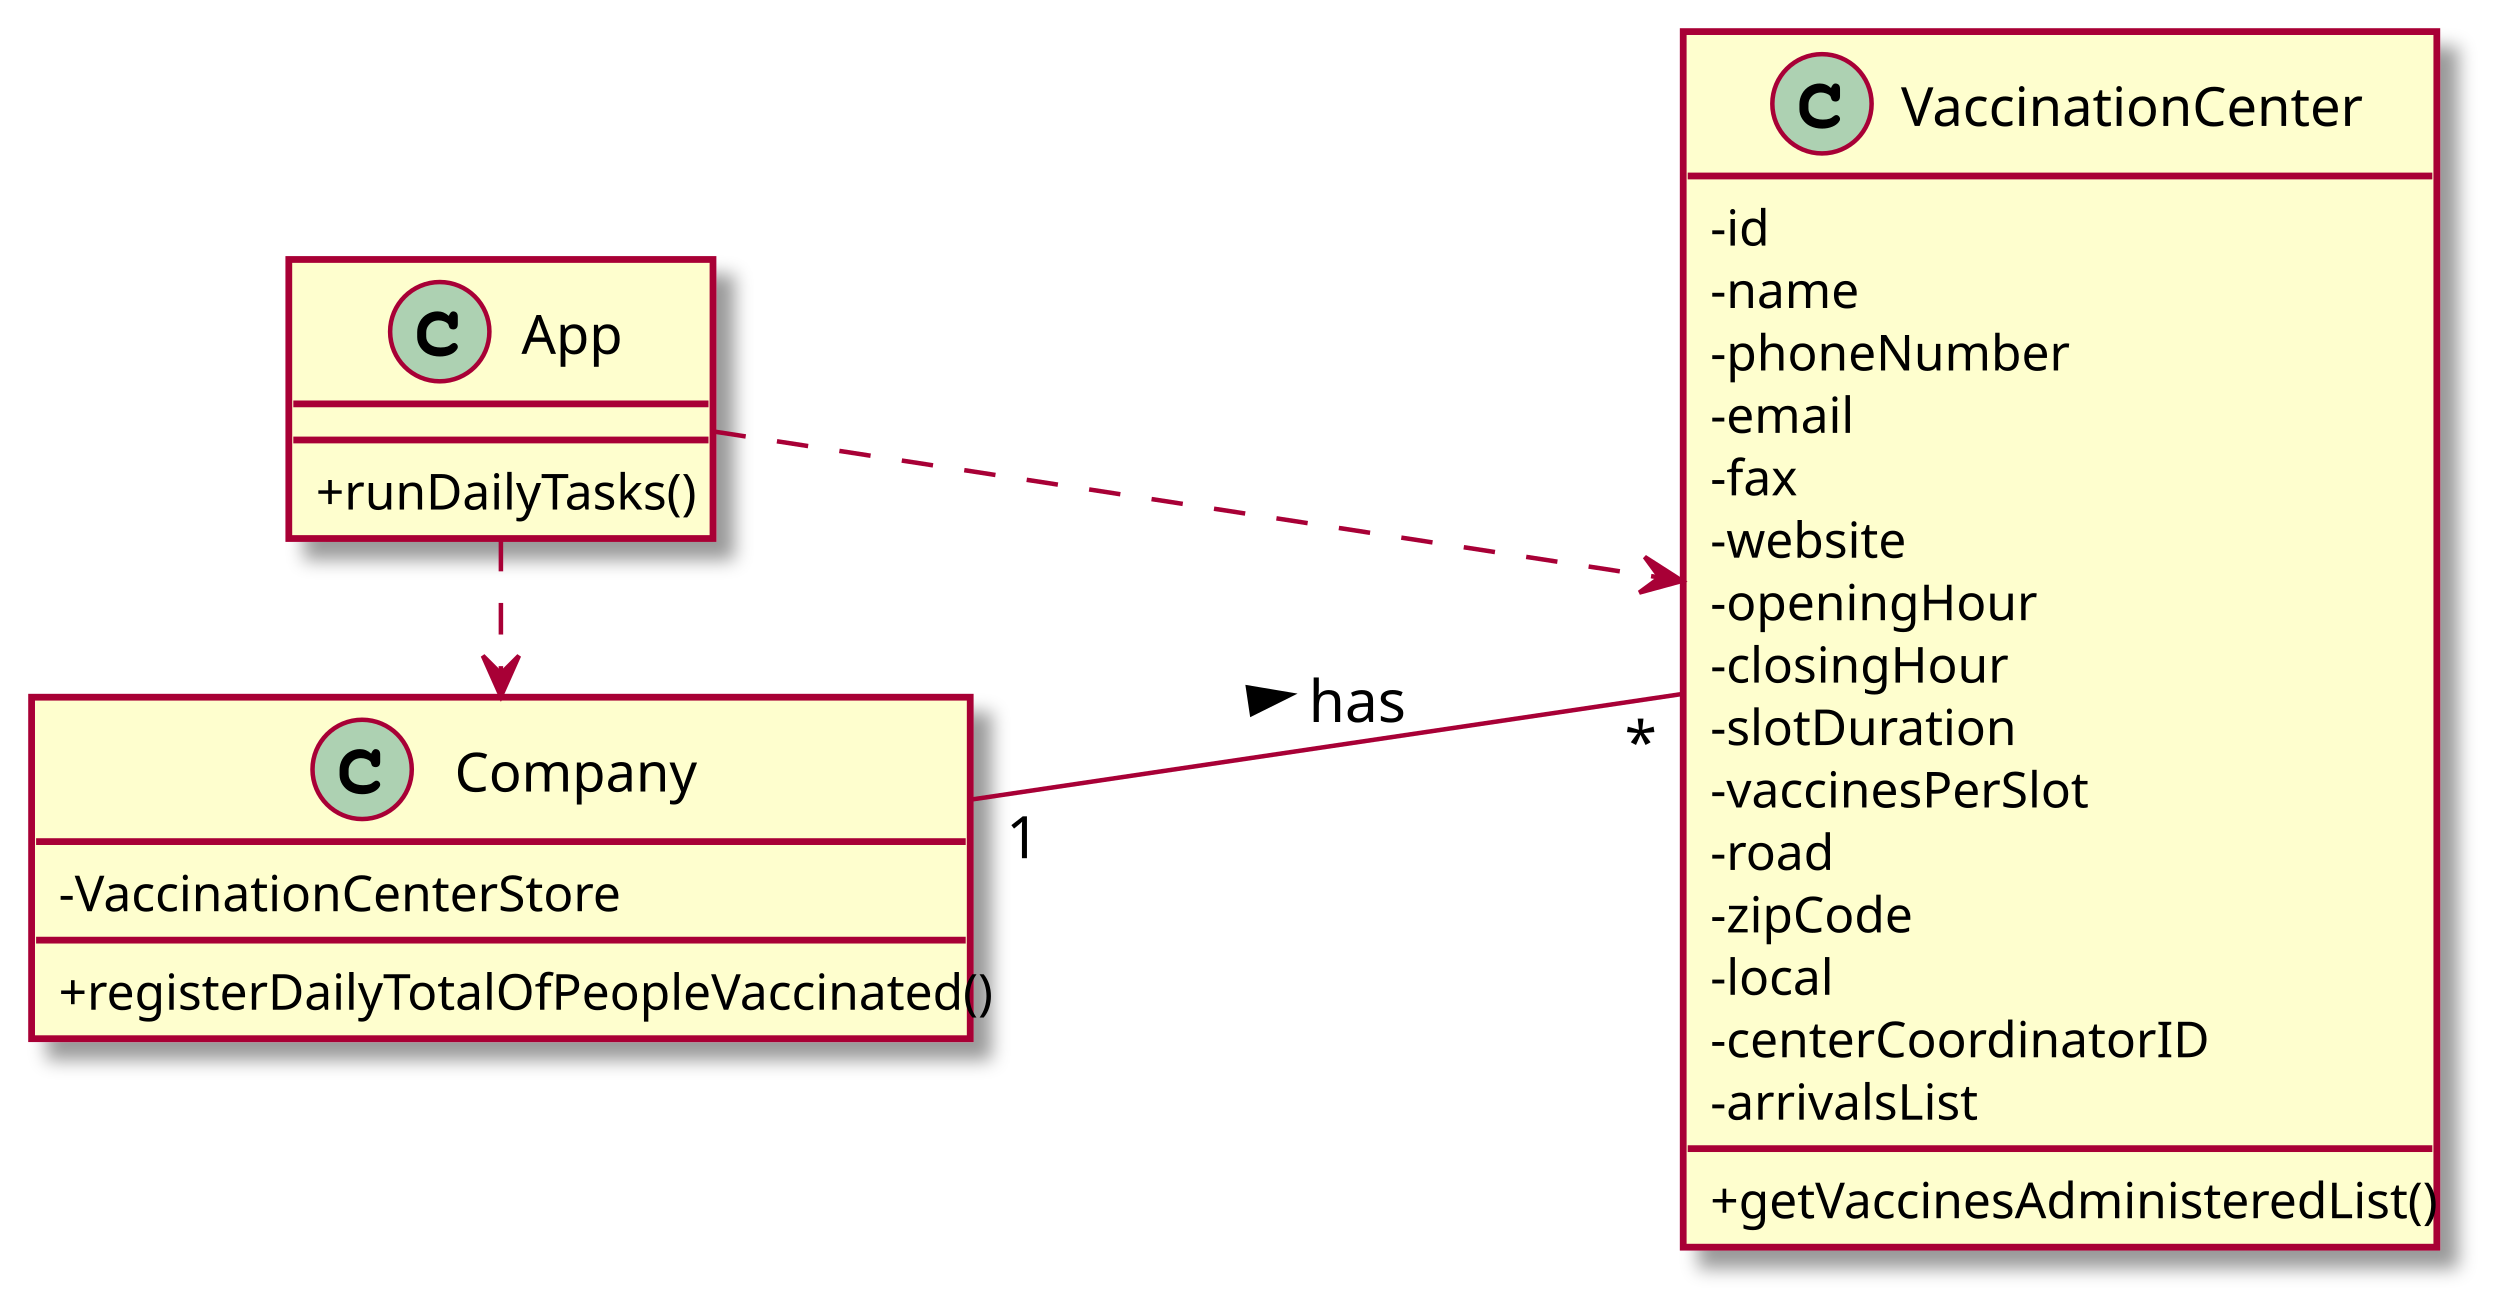
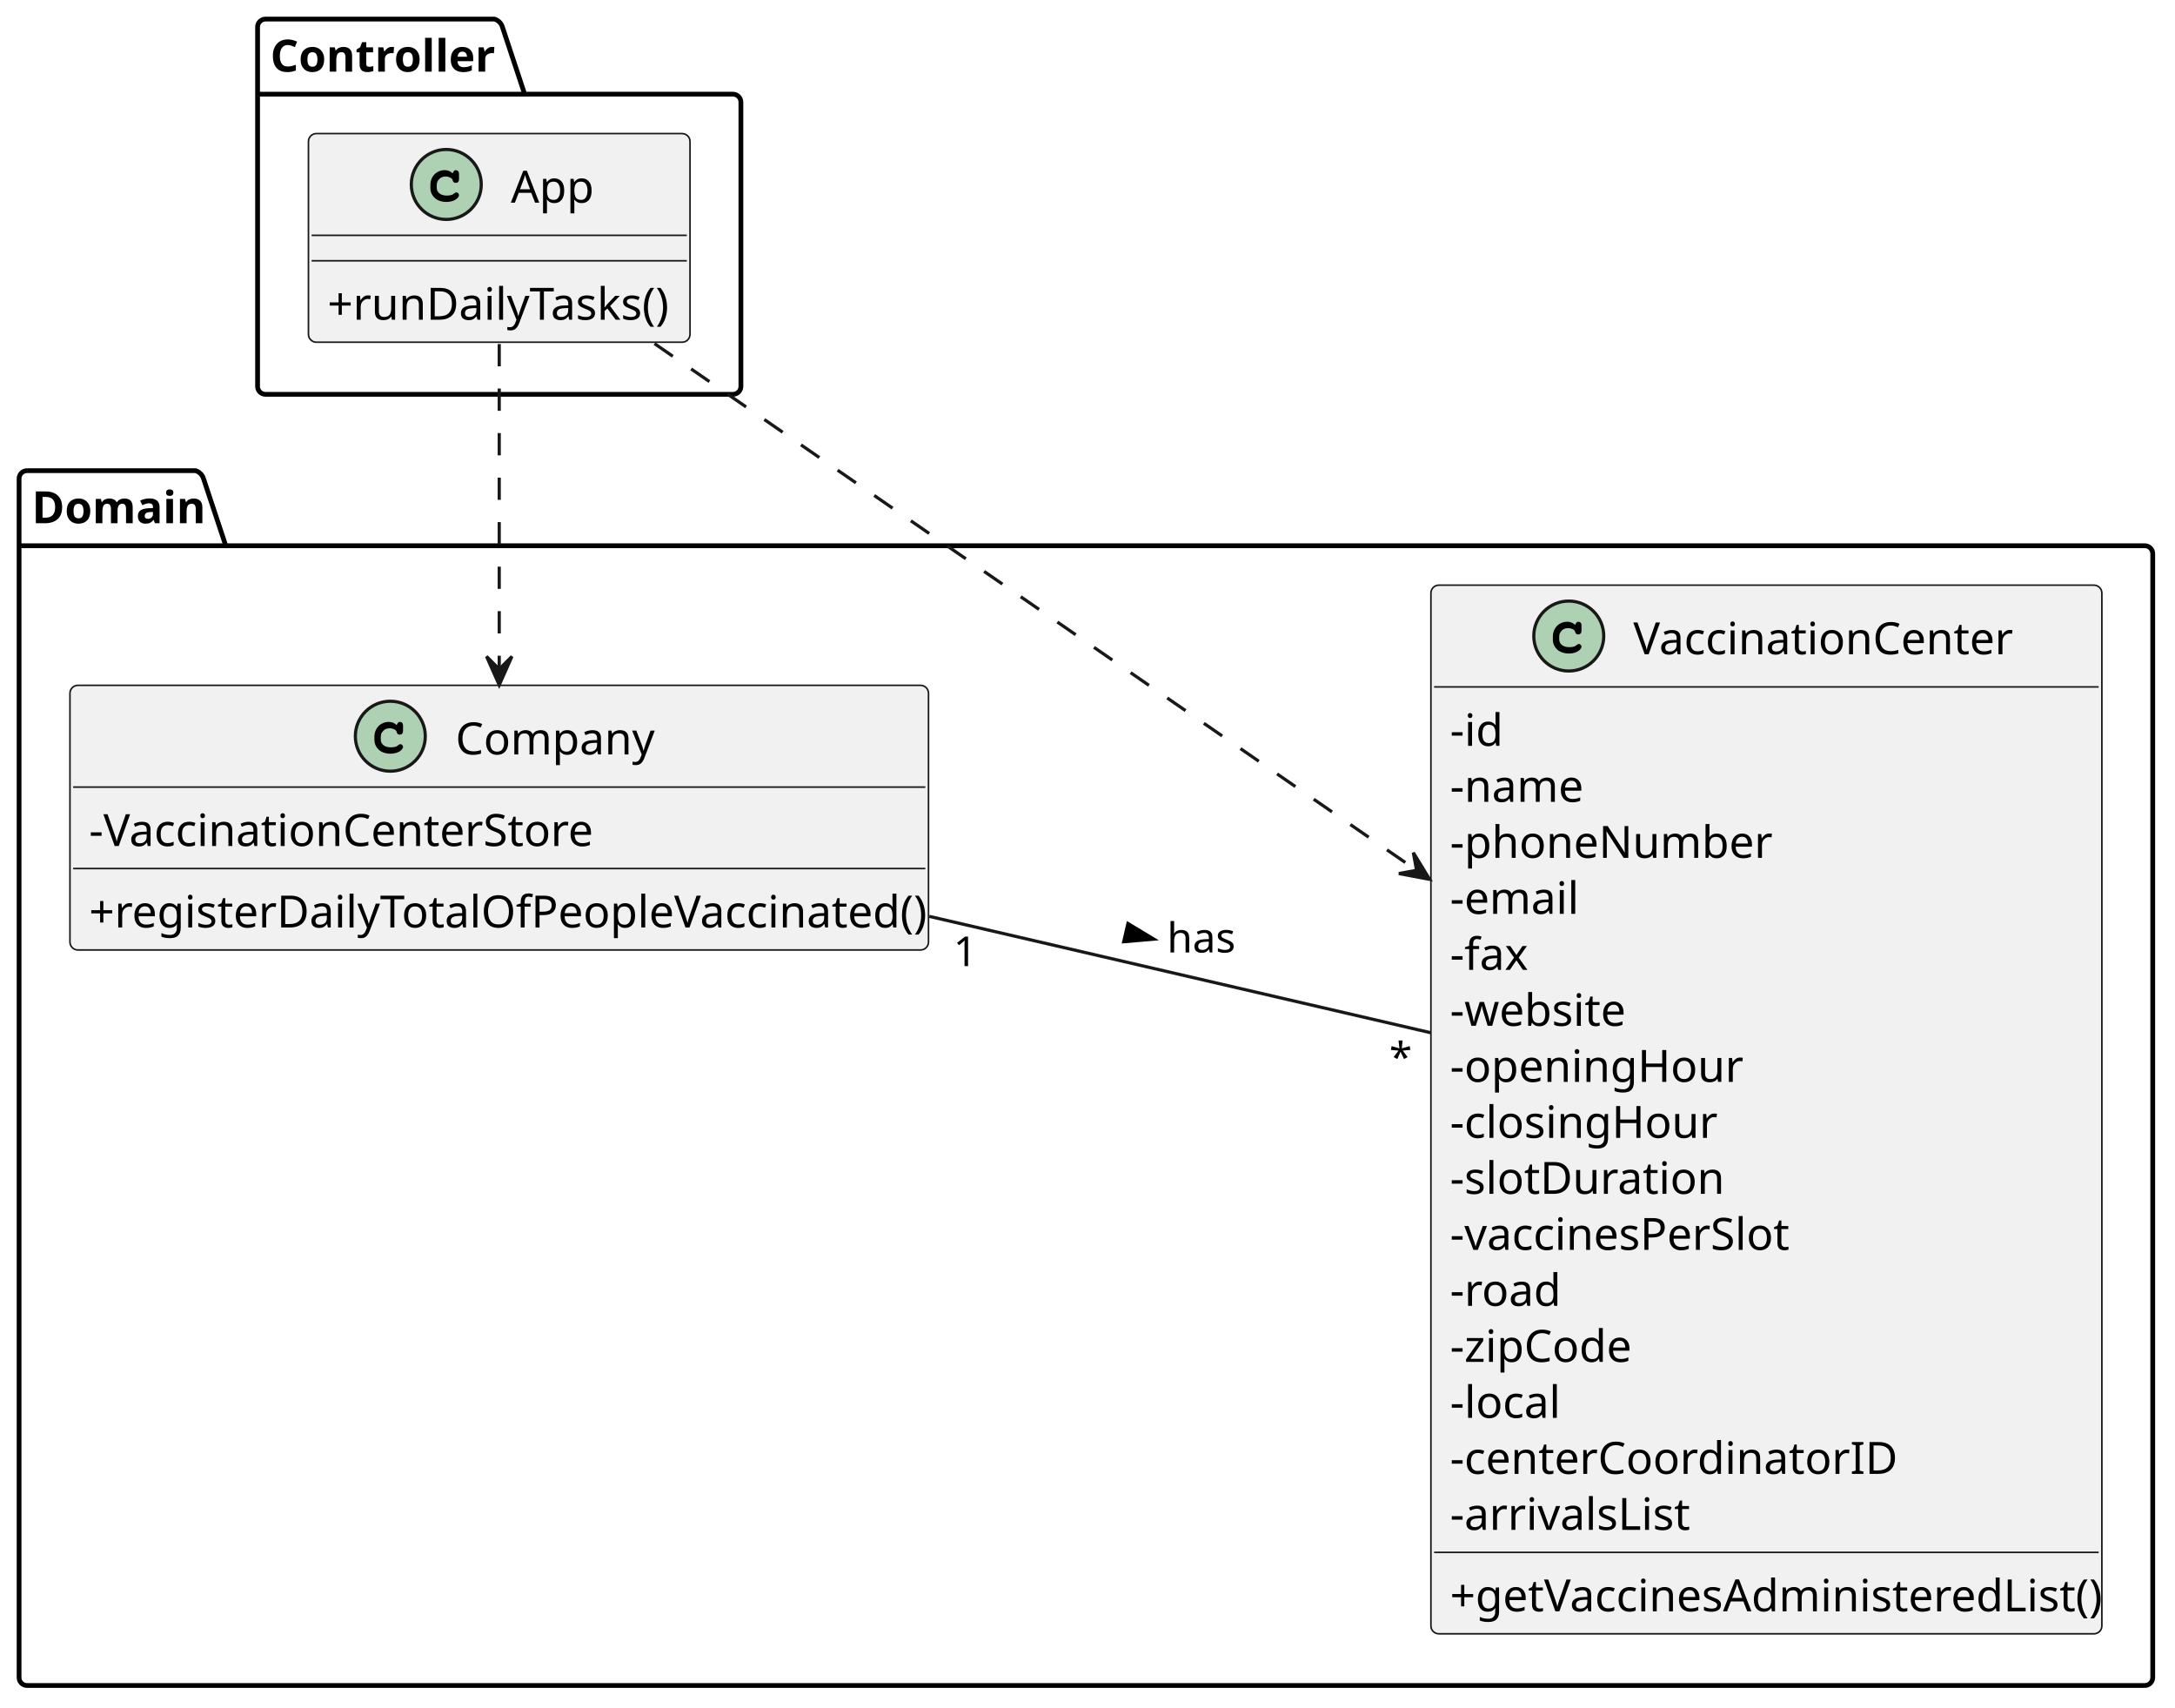
- <svg xmlns="http://www.w3.org/2000/svg" contentScriptType="application/ecmascript" contentStyleType="text/css" height="290px" preserveAspectRatio="none" style="width:554px;height:290px;background:#FFFFFF;" version="1.1" viewBox="0 0 554 290" width="554px" zoomAndPan="magnify">
-   <defs>
-     <filter height="300%" id="fl9aqfd7n7ga9" width="300%" x="-1" y="-1">
-       <feGaussianBlur result="blurOut" stdDeviation="2.0" />
-       <feColorMatrix in="blurOut" result="blurOut2" type="matrix" values="0 0 0 0 0 0 0 0 0 0 0 0 0 0 0 0 0 0 .4 0" />
-       <feOffset dx="4.0" dy="4.0" in="blurOut2" result="blurOut3" />
-       <feBlend in="SourceGraphic" in2="blurOut3" mode="normal" />
-     </filter>
-   </defs>
+ <svg xmlns="http://www.w3.org/2000/svg" contentStyleType="text/css" height="537px" preserveAspectRatio="none" style="width:684px;height:537px;background:#FFFFFF;" version="1.1" viewBox="0 0 684 537" width="684px" zoomAndPan="magnify">
+   <defs />
  <g>
-     <rect codeLine="6" fill="#FEFECE" filter="url(#fl9aqfd7n7ga9)" height="61.836" id="App" style="stroke:#A80036;stroke-width:1.5;" width="94" x="64" y="57.5" />
-     <ellipse cx="97.45" cy="73.5" fill="#ADD1B2" rx="11" ry="11" style="stroke:#A80036;stroke-width:1.0;" />
-     <path d="M99.45,70 Q99.653,69.5 99.888,69.25 Q100.122,69 100.388,69 Q100.856,69 101.153,69.281 Q101.45,69.562 101.45,70.219 L101.45,71.781 Q101.45,72.438 101.169,72.719 Q100.888,73 100.45,73 Q100.059,73 99.809,72.828 Q99.559,72.656 99.45,72.203 Q99.403,71.891 99.231,71.719 Q98.919,71.391 98.356,71.203 Q97.794,71 97.231,71 Q96.528,71 95.934,71.281 Q95.356,71.562 94.903,72.188 Q94.45,72.812 94.45,73.672 L94.45,74.594 Q94.45,75.625 95.294,76.312 Q96.138,77 97.638,77 Q98.528,77 99.153,76.797 Q99.513,76.688 99.919,76.328 Q100.184,76.125 100.325,76.062 Q100.466,76 100.638,76 Q100.966,76 101.2,76.266 Q101.45,76.516 101.45,76.875 Q101.45,77.219 101.106,77.625 Q100.606,78.219 99.809,78.547 Q98.763,79 97.481,79 Q95.981,79 94.778,78.406 Q93.809,77.938 93.122,76.922 Q92.45,75.906 92.45,74.703 L92.45,73.609 Q92.45,72.359 93.044,71.266 Q93.653,70.172 94.7,69.594 Q95.763,69 96.95,69 Q97.669,69 98.294,69.25 Q98.919,69.5 99.45,70 Z " fill="#000000" />
-     <text fill="#000000" font-family="sans-serif" font-size="12" lengthAdjust="spacing" textLength="21" x="115.55" y="78.41">App</text>
-     <line style="stroke:#A80036;stroke-width:1.5;" x1="65" x2="157" y1="89.5" y2="89.5" />
-     <line style="stroke:#A80036;stroke-width:1.5;" x1="65" x2="157" y1="97.5" y2="97.5" />
-     <text fill="#000000" font-family="sans-serif" font-size="11" lengthAdjust="spacing" textLength="82" x="70" y="112.919">+runDailyTasks()</text>
-     <rect codeLine="10" fill="#FEFECE" filter="url(#fl9aqfd7n7ga9)" height="269.375" id="VaccinationCenter" style="stroke:#A80036;stroke-width:1.5;" width="167" x="373" y="7" />
-     <ellipse cx="403.75" cy="23" fill="#ADD1B2" rx="11" ry="11" style="stroke:#A80036;stroke-width:1.0;" />
-     <path d="M405.75,19.5 Q405.953,19 406.188,18.75 Q406.422,18.5 406.688,18.5 Q407.156,18.5 407.453,18.781 Q407.75,19.062 407.75,19.719 L407.75,21.281 Q407.75,21.938 407.469,22.219 Q407.188,22.5 406.75,22.5 Q406.359,22.5 406.109,22.328 Q405.859,22.156 405.75,21.703 Q405.703,21.391 405.531,21.219 Q405.219,20.891 404.656,20.703 Q404.094,20.5 403.531,20.5 Q402.828,20.5 402.234,20.781 Q401.656,21.062 401.203,21.688 Q400.75,22.312 400.75,23.172 L400.75,24.094 Q400.75,25.125 401.594,25.812 Q402.438,26.5 403.938,26.5 Q404.828,26.5 405.453,26.297 Q405.812,26.188 406.219,25.828 Q406.484,25.625 406.625,25.562 Q406.766,25.5 406.938,25.5 Q407.266,25.5 407.5,25.766 Q407.75,26.016 407.75,26.375 Q407.75,26.719 407.406,27.125 Q406.906,27.719 406.109,28.047 Q405.062,28.5 403.781,28.5 Q402.281,28.5 401.078,27.906 Q400.109,27.438 399.422,26.422 Q398.75,25.406 398.75,24.203 L398.75,23.109 Q398.75,21.859 399.344,20.766 Q399.953,19.672 401,19.094 Q402.062,18.5 403.25,18.5 Q403.969,18.5 404.594,18.75 Q405.219,19 405.75,19.5 Z " fill="#000000" />
-     <text fill="#000000" font-family="sans-serif" font-size="12" lengthAdjust="spacing" textLength="100" x="421.25" y="27.91">VaccinationCenter</text>
-     <line style="stroke:#A80036;stroke-width:1.5;" x1="374" x2="539" y1="39" y2="39" />
-     <text fill="#000000" font-family="sans-serif" font-size="11" lengthAdjust="spacing" textLength="12" x="379" y="54.419">-id</text>
-     <text fill="#000000" font-family="sans-serif" font-size="11" lengthAdjust="spacing" textLength="30" x="379" y="68.255">-name</text>
-     <text fill="#000000" font-family="sans-serif" font-size="11" lengthAdjust="spacing" textLength="71" x="379" y="82.091">-phoneNumber</text>
-     <text fill="#000000" font-family="sans-serif" font-size="11" lengthAdjust="spacing" textLength="28" x="379" y="95.927">-email</text>
-     <text fill="#000000" font-family="sans-serif" font-size="11" lengthAdjust="spacing" textLength="20" x="379" y="109.763">-fax</text>
-     <text fill="#000000" font-family="sans-serif" font-size="11" lengthAdjust="spacing" textLength="43" x="379" y="123.599">-website</text>
-     <text fill="#000000" font-family="sans-serif" font-size="11" lengthAdjust="spacing" textLength="65" x="379" y="137.435">-openingHour</text>
-     <text fill="#000000" font-family="sans-serif" font-size="11" lengthAdjust="spacing" textLength="61" x="379" y="151.27">-closingHour</text>
-     <text fill="#000000" font-family="sans-serif" font-size="11" lengthAdjust="spacing" textLength="61" x="379" y="165.106">-slotDuration</text>
-     <text fill="#000000" font-family="sans-serif" font-size="11" lengthAdjust="spacing" textLength="82" x="379" y="178.942">-vaccinesPerSlot</text>
-     <text fill="#000000" font-family="sans-serif" font-size="11" lengthAdjust="spacing" textLength="26" x="379" y="192.778">-road</text>
-     <text fill="#000000" font-family="sans-serif" font-size="11" lengthAdjust="spacing" textLength="43" x="379" y="206.614">-zipCode</text>
-     <text fill="#000000" font-family="sans-serif" font-size="11" lengthAdjust="spacing" textLength="26" x="379" y="220.45">-local</text>
-     <text fill="#000000" font-family="sans-serif" font-size="11" lengthAdjust="spacing" textLength="100" x="379" y="234.286">-centerCoordinatorID</text>
-     <text fill="#000000" font-family="sans-serif" font-size="11" lengthAdjust="spacing" textLength="57" x="379" y="248.122">-arrivalsList</text>
-     <line style="stroke:#A80036;stroke-width:1.5;" x1="374" x2="539" y1="254.539" y2="254.539" />
-     <text fill="#000000" font-family="sans-serif" font-size="11" lengthAdjust="spacing" textLength="155" x="379" y="269.958">+getVaccinesAdministeredList()</text>
-     <rect codeLine="30" fill="#FEFECE" filter="url(#fl9aqfd7n7ga9)" height="75.672" id="Company" style="stroke:#A80036;stroke-width:1.5;" width="208" x="7" y="154.5" />
-     <ellipse cx="80.25" cy="170.5" fill="#ADD1B2" rx="11" ry="11" style="stroke:#A80036;stroke-width:1.0;" />
-     <path d="M82.25,167 Q82.453,166.5 82.688,166.25 Q82.922,166 83.188,166 Q83.656,166 83.953,166.281 Q84.25,166.562 84.25,167.219 L84.25,168.781 Q84.25,169.438 83.969,169.719 Q83.688,170 83.25,170 Q82.859,170 82.609,169.828 Q82.359,169.656 82.25,169.203 Q82.203,168.891 82.031,168.719 Q81.719,168.391 81.156,168.203 Q80.594,168 80.031,168 Q79.328,168 78.734,168.281 Q78.156,168.562 77.703,169.188 Q77.25,169.812 77.25,170.672 L77.25,171.594 Q77.25,172.625 78.094,173.312 Q78.938,174 80.438,174 Q81.328,174 81.953,173.797 Q82.312,173.688 82.719,173.328 Q82.984,173.125 83.125,173.062 Q83.266,173 83.438,173 Q83.766,173 84,173.266 Q84.25,173.516 84.25,173.875 Q84.25,174.219 83.906,174.625 Q83.406,175.219 82.609,175.547 Q81.562,176 80.281,176 Q78.781,176 77.578,175.406 Q76.609,174.938 75.922,173.922 Q75.25,172.906 75.25,171.703 L75.25,170.609 Q75.25,169.359 75.844,168.266 Q76.453,167.172 77.5,166.594 Q78.562,166 79.75,166 Q80.469,166 81.094,166.25 Q81.719,166.5 82.25,167 Z " fill="#000000" />
-     <text fill="#000000" font-family="sans-serif" font-size="12" lengthAdjust="spacing" textLength="53" x="100.75" y="175.41">Company</text>
-     <line style="stroke:#A80036;stroke-width:1.5;" x1="8" x2="214" y1="186.5" y2="186.5" />
-     <text fill="#000000" font-family="sans-serif" font-size="11" lengthAdjust="spacing" textLength="119" x="13" y="201.919">-VaccinationCenterStore</text>
-     <line style="stroke:#A80036;stroke-width:1.5;" x1="8" x2="214" y1="208.336" y2="208.336" />
-     <text fill="#000000" font-family="sans-serif" font-size="11" lengthAdjust="spacing" textLength="196" x="13" y="223.755">+registerDailyTotalOfPeopleVaccinated()</text>
-     <path codeLine="39" d="M111,119.61 C111,129.46 111,139.31 111,149.16 " fill="none" id="App-to-Company" style="stroke:#A80036;stroke-width:1.0;stroke-dasharray:7.0,7.0;" />
-     <polygon fill="#A80036" points="111,154.31,115,145.31,111,149.31,107,145.31,111,154.31" style="stroke:#A80036;stroke-width:1.0;" />
-     <path codeLine="40" d="M158.33,95.65 C211.78,103.9 300.87,117.64 367.6,127.94 " fill="none" id="App-to-VaccinationCenter" style="stroke:#A80036;stroke-width:1.0;stroke-dasharray:7.0,7.0;" />
-     <polygon fill="#A80036" points="372.76,128.73,364.469,123.413,367.818,127.973,363.258,131.321,372.76,128.73" style="stroke:#A80036;stroke-width:1.0;" />
-     <path codeLine="41" d="M215.06,177.2 C265.55,169.7 325.53,160.8 372.94,153.76 " fill="none" id="Company-VaccinationCenter" style="stroke:#A80036;stroke-width:1.0;" />
-     <polygon fill="#000000" points="285.946,153.941,276.567,152.363,277.43,158.177,285.946,153.941" style="stroke:#000000;stroke-width:1.0;" />
-     <text fill="#000000" font-family="sans-serif" font-size="13" lengthAdjust="spacing" textLength="21" x="290" y="159.995">has</text>
-     <text fill="#000000" font-family="sans-serif" font-size="13" lengthAdjust="spacing" textLength="7" x="222.959" y="190.184">1</text>
-     <text fill="#000000" font-family="sans-serif" font-size="13" lengthAdjust="spacing" textLength="5" x="360.006" y="169.122">*</text>
+     <g id="cluster_Controller">
+       <path d="M83.5,6 L155.5,6 A3.75,3.75 0 0 1 158,8.5 L165,29.609 L230.5,29.609 A2.5,2.5 0 0 1 233,32.109 L233,121.5 A2.5,2.5 0 0 1 230.5,124 L83.5,124 A2.5,2.5 0 0 1 81,121.5 L81,8.5 A2.5,2.5 0 0 1 83.5,6 " style="stroke:#000000;stroke-width:1.5;fill:none;" />
+       <line style="stroke:#000000;stroke-width:1.5;fill:none;" x1="81" x2="165" y1="29.609" y2="29.609" />
+       <text fill="#000000" font-family="sans-serif" font-size="14" font-weight="bold" lengthAdjust="spacing" textLength="71" x="85" y="22.533">Controller</text>
+     </g>
+     <g id="cluster_Domain">
+       <path d="M8.5,148 L61.5,148 A3.75,3.75 0 0 1 64,150.5 L71,171.609 L674.5,171.609 A2.5,2.5 0 0 1 677,174.109 L677,527.5 A2.5,2.5 0 0 1 674.5,530 L8.5,530 A2.5,2.5 0 0 1 6,527.5 L6,150.5 A2.5,2.5 0 0 1 8.5,148 " style="stroke:#000000;stroke-width:1.5;fill:none;" />
+       <line style="stroke:#000000;stroke-width:1.5;fill:none;" x1="6" x2="71" y1="171.609" y2="171.609" />
+       <text fill="#000000" font-family="sans-serif" font-size="14" font-weight="bold" lengthAdjust="spacing" textLength="52" x="10" y="164.533">Domain</text>
+     </g>
+     <g id="elem_App">
+       <rect codeLine="6" fill="#F1F1F1" height="65.609" id="App" rx="2.5" ry="2.5" style="stroke:#181818;stroke-width:0.5;" width="120" x="97" y="42" />
+       <ellipse cx="140.35" cy="58" fill="#ADD1B2" rx="11" ry="11" style="stroke:#181818;stroke-width:1.0;" />
+       <path d="M142.35,54.5 Q142.553,54 142.787,53.75 Q143.022,53.5 143.287,53.5 Q143.756,53.5 144.053,53.781 Q144.35,54.062 144.35,54.719 L144.35,56.281 Q144.35,56.938 144.069,57.219 Q143.787,57.5 143.35,57.5 Q142.959,57.5 142.709,57.328 Q142.459,57.156 142.35,56.703 Q142.303,56.391 142.131,56.219 Q141.819,55.891 141.256,55.703 Q140.694,55.5 140.131,55.5 Q139.428,55.5 138.834,55.781 Q138.256,56.062 137.803,56.688 Q137.35,57.312 137.35,58.172 L137.35,59.094 Q137.35,60.125 138.194,60.812 Q139.037,61.5 140.537,61.5 Q141.428,61.5 142.053,61.297 Q142.412,61.188 142.819,60.828 Q143.084,60.625 143.225,60.562 Q143.366,60.5 143.537,60.5 Q143.866,60.5 144.1,60.766 Q144.35,61.016 144.35,61.375 Q144.35,61.719 144.006,62.125 Q143.506,62.719 142.709,63.047 Q141.662,63.5 140.381,63.5 Q138.881,63.5 137.678,62.906 Q136.709,62.438 136.022,61.422 Q135.35,60.406 135.35,59.203 L135.35,58.109 Q135.35,56.859 135.944,55.766 Q136.553,54.672 137.6,54.094 Q138.662,53.5 139.85,53.5 Q140.569,53.5 141.194,53.75 Q141.819,54 142.35,54.5 Z " fill="#000000" />
+       <text fill="#000000" font-family="sans-serif" font-size="14" lengthAdjust="spacing" textLength="25" x="160.65" y="63.728">App</text>
+       <line style="stroke:#181818;stroke-width:0.5;" x1="98" x2="216" y1="74" y2="74" />
+       <line style="stroke:#181818;stroke-width:0.5;" x1="98" x2="216" y1="82" y2="82" />
+       <text fill="#000000" font-family="sans-serif" font-size="14" lengthAdjust="spacing" textLength="108" x="103" y="100.533">+runDailyTasks()</text>
+     </g>
+     <g id="elem_VaccinationCenter">
+       <rect codeLine="11" fill="#F1F1F1" height="329.75" id="VaccinationCenter" rx="2.5" ry="2.5" style="stroke:#181818;stroke-width:0.5;" width="211" x="450" y="184" />
+       <ellipse cx="493.35" cy="200" fill="#ADD1B2" rx="11" ry="11" style="stroke:#181818;stroke-width:1.0;" />
+       <path d="M495.35,196.5 Q495.553,196 495.788,195.75 Q496.022,195.5 496.288,195.5 Q496.756,195.5 497.053,195.781 Q497.35,196.062 497.35,196.719 L497.35,198.281 Q497.35,198.938 497.069,199.219 Q496.788,199.5 496.35,199.5 Q495.959,199.5 495.709,199.328 Q495.459,199.156 495.35,198.703 Q495.303,198.391 495.131,198.219 Q494.819,197.891 494.256,197.703 Q493.694,197.5 493.131,197.5 Q492.428,197.5 491.834,197.781 Q491.256,198.062 490.803,198.688 Q490.35,199.312 490.35,200.172 L490.35,201.094 Q490.35,202.125 491.194,202.812 Q492.038,203.5 493.538,203.5 Q494.428,203.5 495.053,203.297 Q495.413,203.188 495.819,202.828 Q496.084,202.625 496.225,202.562 Q496.366,202.5 496.538,202.5 Q496.866,202.5 497.1,202.766 Q497.35,203.016 497.35,203.375 Q497.35,203.719 497.006,204.125 Q496.506,204.719 495.709,205.047 Q494.663,205.5 493.381,205.5 Q491.881,205.5 490.678,204.906 Q489.709,204.438 489.022,203.422 Q488.35,202.406 488.35,201.203 L488.35,200.109 Q488.35,198.859 488.944,197.766 Q489.553,196.672 490.6,196.094 Q491.663,195.5 492.85,195.5 Q493.569,195.5 494.194,195.75 Q494.819,196 495.35,196.5 Z " fill="#000000" />
+       <text fill="#000000" font-family="sans-serif" font-size="14" lengthAdjust="spacing" textLength="116" x="513.65" y="205.728">VaccinationCenter</text>
+       <line style="stroke:#181818;stroke-width:0.5;" x1="451" x2="660" y1="216" y2="216" />
+       <text fill="#000000" font-family="sans-serif" font-size="14" lengthAdjust="spacing" textLength="16" x="456" y="234.533">-id</text>
+       <text fill="#000000" font-family="sans-serif" font-size="14" lengthAdjust="spacing" textLength="40" x="456" y="252.143">-name</text>
+       <text fill="#000000" font-family="sans-serif" font-size="14" lengthAdjust="spacing" textLength="94" x="456" y="269.752">-phoneNumber</text>
+       <text fill="#000000" font-family="sans-serif" font-size="14" lengthAdjust="spacing" textLength="38" x="456" y="287.361">-email</text>
+       <text fill="#000000" font-family="sans-serif" font-size="14" lengthAdjust="spacing" textLength="23" x="456" y="304.971">-fax</text>
+       <text fill="#000000" font-family="sans-serif" font-size="14" lengthAdjust="spacing" textLength="52" x="456" y="322.58">-website</text>
+       <text fill="#000000" font-family="sans-serif" font-size="14" lengthAdjust="spacing" textLength="86" x="456" y="340.19">-openingHour</text>
+       <text fill="#000000" font-family="sans-serif" font-size="14" lengthAdjust="spacing" textLength="79" x="456" y="357.799">-closingHour</text>
+       <text fill="#000000" font-family="sans-serif" font-size="14" lengthAdjust="spacing" textLength="81" x="456" y="375.408">-slotDuration</text>
+       <text fill="#000000" font-family="sans-serif" font-size="14" lengthAdjust="spacing" textLength="106" x="456" y="393.018">-vaccinesPerSlot</text>
+       <text fill="#000000" font-family="sans-serif" font-size="14" lengthAdjust="spacing" textLength="34" x="456" y="410.627">-road</text>
+       <text fill="#000000" font-family="sans-serif" font-size="14" lengthAdjust="spacing" textLength="56" x="456" y="428.236">-zipCode</text>
+       <text fill="#000000" font-family="sans-serif" font-size="14" lengthAdjust="spacing" textLength="34" x="456" y="445.846">-local</text>
+       <text fill="#000000" font-family="sans-serif" font-size="14" lengthAdjust="spacing" textLength="133" x="456" y="463.455">-centerCoordinatorID</text>
+       <text fill="#000000" font-family="sans-serif" font-size="14" lengthAdjust="spacing" textLength="73" x="456" y="481.065">-arrivalsList</text>
+       <line style="stroke:#181818;stroke-width:0.5;" x1="451" x2="660" y1="488.141" y2="488.141" />
+       <text fill="#000000" font-family="sans-serif" font-size="14" lengthAdjust="spacing" textLength="199" x="456" y="506.674">+getVaccinesAdministeredList()</text>
+     </g>
+     <g id="elem_Company">
+       <rect codeLine="31" fill="#F1F1F1" height="83.219" id="Company" rx="2.5" ry="2.5" style="stroke:#181818;stroke-width:0.5;" width="270" x="22" y="215.5" />
+       <ellipse cx="122.75" cy="231.5" fill="#ADD1B2" rx="11" ry="11" style="stroke:#181818;stroke-width:1.0;" />
+       <path d="M124.75,228 Q124.953,227.5 125.188,227.25 Q125.422,227 125.688,227 Q126.156,227 126.453,227.281 Q126.75,227.562 126.75,228.219 L126.75,229.781 Q126.75,230.438 126.469,230.719 Q126.188,231 125.75,231 Q125.359,231 125.109,230.828 Q124.859,230.656 124.75,230.203 Q124.703,229.891 124.531,229.719 Q124.219,229.391 123.656,229.203 Q123.094,229 122.531,229 Q121.828,229 121.234,229.281 Q120.656,229.562 120.203,230.188 Q119.75,230.812 119.75,231.672 L119.75,232.594 Q119.75,233.625 120.594,234.312 Q121.438,235 122.938,235 Q123.828,235 124.453,234.797 Q124.812,234.688 125.219,234.328 Q125.484,234.125 125.625,234.062 Q125.766,234 125.938,234 Q126.266,234 126.5,234.266 Q126.75,234.516 126.75,234.875 Q126.75,235.219 126.406,235.625 Q125.906,236.219 125.109,236.547 Q124.062,237 122.781,237 Q121.281,237 120.078,236.406 Q119.109,235.938 118.422,234.922 Q117.75,233.906 117.75,232.703 L117.75,231.609 Q117.75,230.359 118.344,229.266 Q118.953,228.172 120,227.594 Q121.062,227 122.25,227 Q122.969,227 123.594,227.25 Q124.219,227.5 124.75,228 Z " fill="#000000" />
+       <text fill="#000000" font-family="sans-serif" font-size="14" lengthAdjust="spacing" textLength="60" x="143.25" y="237.228">Company</text>
+       <line style="stroke:#181818;stroke-width:0.5;" x1="23" x2="291" y1="247.5" y2="247.5" />
+       <text fill="#000000" font-family="sans-serif" font-size="14" lengthAdjust="spacing" textLength="155" x="28" y="266.033">-VaccinationCenterStore</text>
+       <line style="stroke:#181818;stroke-width:0.5;" x1="23" x2="291" y1="273.109" y2="273.109" />
+       <text fill="#000000" font-family="sans-serif" font-size="14" lengthAdjust="spacing" textLength="258" x="28" y="291.643">+registerDailyTotalOfPeopleVaccinated()</text>
+     </g>
+     <g id="link_App_Company">
+       <path codeLine="40" d="M157,108.18 C157,142.25 157,176.32 157,210.38 " fill="none" id="App-to-Company" style="stroke:#181818;stroke-width:1.0;stroke-dasharray:7.0,7.0;" />
+       <polygon fill="#181818" points="157,215.41,161,206.41,157,210.41,153,206.41,157,215.41" style="stroke:#181818;stroke-width:1.0;" />
+     </g>
+     <g id="link_App_VaccinationCenter">
+       <path codeLine="41" d="M205.83,108.05 C264.81,148.81 366.89,219.36 445.41,273.61 " fill="none" id="App-to-VaccinationCenter" style="stroke:#181818;stroke-width:1.0;stroke-dasharray:7.0,7.0;" />
+       <polygon fill="#181818" points="449.6,276.51,444.469,268.103,445.486,273.668,439.922,274.685,449.6,276.51" style="stroke:#181818;stroke-width:1.0;" />
+     </g>
+     <g id="link_Company_VaccinationCenter">
+       <path codeLine="42" d="M292.24,288.15 C343.68,300.08 401.58,313.52 449.85,324.72 " fill="none" id="Company-VaccinationCenter" style="stroke:#181818;stroke-width:1.0;" />
+       <polygon fill="#000000" points="362.871,295.306,354.724,290.399,353.395,296.124,362.871,295.306" style="stroke:#000000;stroke-width:1.0;" />
+       <text fill="#000000" font-family="sans-serif" font-size="13" lengthAdjust="spacing" textLength="21" x="367" y="299.495">has</text>
+       <text fill="#000000" font-family="sans-serif" font-size="13" lengthAdjust="spacing" textLength="7" x="299.827" y="303.79">1</text>
+       <text fill="#000000" font-family="sans-serif" font-size="13" lengthAdjust="spacing" textLength="5" x="436.908" y="337.042">*</text>
+     </g>
  </g>
</svg>
